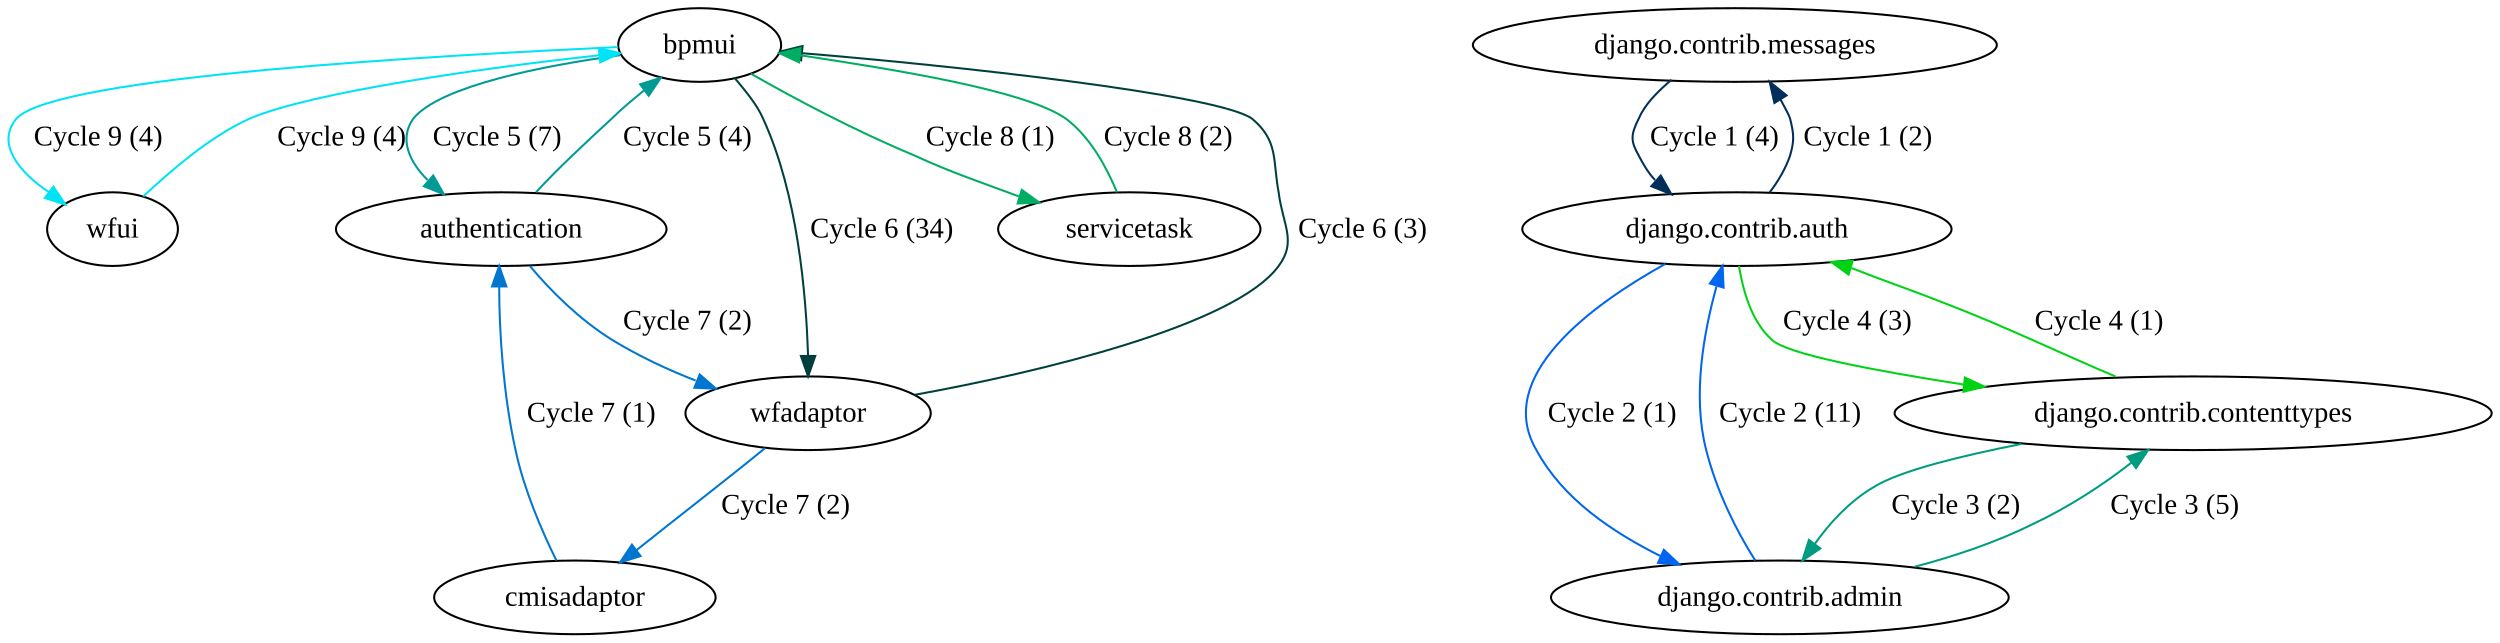
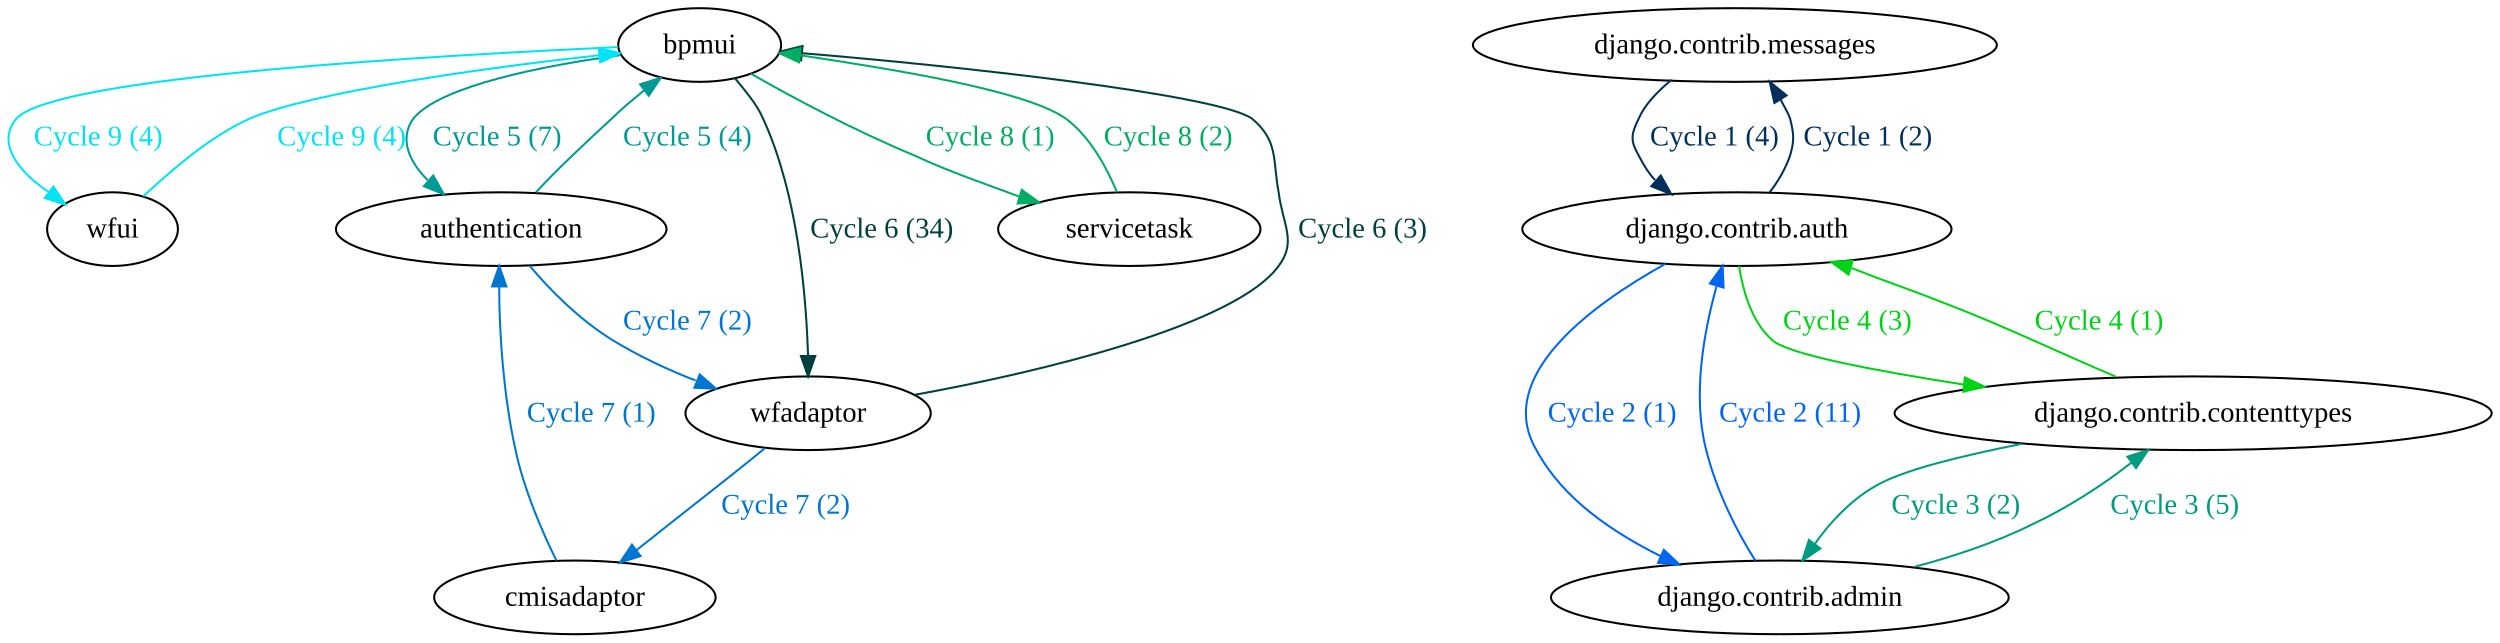
<svg xmlns="http://www.w3.org/2000/svg" width="1222pt" height="314pt" viewBox="0.00 0.00 1222.00 314.00">
  <g id="graph0" class="graph" transform="scale(1 1) rotate(0) translate(4 310)">
    <polygon style="fill:white;stroke:white;" points="-4,4 -4,-310 1218,-310 1218,4 -4,4" />
    <g id="node1" class="node">
      <ellipse style="fill:none;stroke:black;" cx="338" cy="-288" rx="39.806" ry="18" />
      <text text-anchor="middle" x="338" y="-283.9" style="font-family:Times New Roman;font-size:14.00;">bpmui</text>
    </g>
    <g id="node2" class="node">
      <ellipse style="fill:none;stroke:black;" cx="51" cy="-198" rx="31.965" ry="18" />
      <text text-anchor="middle" x="51" y="-193.9" style="font-family:Times New Roman;font-size:14.00;">wfui</text>
    </g>
    <g id="edge8" class="edge">
      <path style="fill:none;stroke:#00e3f7;" d="M298,-287C214,-283 23,-273 4,-252 -6,-240 5,-226 20,-216" />
      <polygon style="fill:#00e3f7;stroke:#00e3f7;" points="22.1,-218.8 28,-210 17.9,-213.2 22.1,-218.8" />
-       <text text-anchor="middle" x="44" y="-238.9" style="font-family:Times New Roman;font-size:14.00;">Cycle 9 (4)</text>
+       <text text-anchor="middle" x="44" y="-238.9" style="font-family:Times New Roman;font-size:14.00;fill:#00e3f7;">Cycle 9 (4)</text>
    </g>
    <g id="node3" class="node">
      <ellipse style="fill:none;stroke:black;" cx="241" cy="-198" rx="80.802" ry="18" />
      <text text-anchor="middle" x="241" y="-193.9" style="font-family:Times New Roman;font-size:14.00;">authentication</text>
    </g>
    <g id="edge2" class="edge">
      <path style="fill:none;stroke:#009a96;" d="M299,-283C262,-278 211,-268 198,-252 191,-242 196,-231 205,-222" />
      <polygon style="fill:#009a96;stroke:#009a96;" points="207.779,-224.219 213,-215 203.169,-218.951 207.779,-224.219" />
-       <text text-anchor="middle" x="239" y="-238.9" style="font-family:Times New Roman;font-size:14.00;">Cycle 5 (7)</text>
+       <text text-anchor="middle" x="239" y="-238.9" style="font-family:Times New Roman;font-size:14.00;fill:#009a96;">Cycle 5 (7)</text>
    </g>
    <g id="node4" class="node">
      <ellipse style="fill:none;stroke:black;" cx="391" cy="-108" rx="59.955" ry="18" />
      <text text-anchor="middle" x="391" y="-103.9" style="font-family:Times New Roman;font-size:14.00;">wfadaptor</text>
    </g>
    <g id="edge4" class="edge">
      <path style="fill:none;stroke:#00403c;" d="M355,-272C360,-266 366,-259 369,-252 386,-215 390,-166 391,-136" />
      <polygon style="fill:#00403c;stroke:#00403c;" points="394.5,-136 391,-126 387.5,-136 394.5,-136" />
-       <text text-anchor="middle" x="427" y="-193.9" style="font-family:Times New Roman;font-size:14.00;">Cycle 6 (34)</text>
+       <text text-anchor="middle" x="427" y="-193.9" style="font-family:Times New Roman;font-size:14.00;fill:#00403c;">Cycle 6 (34)</text>
    </g>
    <g id="node9" class="node">
      <ellipse style="fill:none;stroke:black;" cx="548" cy="-198" rx="64.123" ry="18" />
      <text text-anchor="middle" x="548" y="-193.9" style="font-family:Times New Roman;font-size:14.00;">servicetask</text>
    </g>
    <g id="edge6" class="edge">
      <path style="fill:none;stroke:#00ad63;" d="M363,-274C384,-262 414,-246 443,-234 460,-226 478,-220 494,-214" />
      <polygon style="fill:#00ad63;stroke:#00ad63;" points="495.427,-217.226 504,-211 493.416,-210.521 495.427,-217.226" />
-       <text text-anchor="middle" x="480" y="-238.9" style="font-family:Times New Roman;font-size:14.00;">Cycle 8 (1)</text>
+       <text text-anchor="middle" x="480" y="-238.9" style="font-family:Times New Roman;font-size:14.00;fill:#00ad63;">Cycle 8 (1)</text>
    </g>
    <g id="edge10" class="edge">
      <path style="fill:none;stroke:#00e3f7;" d="M66,-214C79,-226 98,-243 118,-252 148,-265 234,-277 289,-283" />
      <polygon style="fill:#00e3f7;stroke:#00e3f7;" points="288.701,-286.488 299,-284 289.398,-279.522 288.701,-286.488" />
-       <text text-anchor="middle" x="163" y="-238.9" style="font-family:Times New Roman;font-size:14.00;">Cycle 9 (4)</text>
+       <text text-anchor="middle" x="163" y="-238.9" style="font-family:Times New Roman;font-size:14.00;fill:#00e3f7;">Cycle 9 (4)</text>
    </g>
    <g id="edge12" class="edge">
      <path style="fill:none;stroke:#009a96;" d="M258,-216C268,-227 282,-240 295,-252 300,-257 305,-261 311,-266" />
      <polygon style="fill:#009a96;stroke:#009a96;" points="308.9,-268.8 319,-272 313.1,-263.2 308.9,-268.8" />
-       <text text-anchor="middle" x="332" y="-238.9" style="font-family:Times New Roman;font-size:14.00;">Cycle 5 (4)</text>
+       <text text-anchor="middle" x="332" y="-238.9" style="font-family:Times New Roman;font-size:14.00;fill:#009a96;">Cycle 5 (4)</text>
    </g>
    <g id="edge14" class="edge">
      <path style="fill:none;stroke:#0076d0;" d="M255,-180C265,-168 279,-154 295,-144 308,-136 323,-129 336,-124" />
      <polygon style="fill:#0076d0;stroke:#0076d0;" points="338.015,-126.964 346,-120 335.415,-120.464 338.015,-126.964" />
-       <text text-anchor="middle" x="332" y="-148.9" style="font-family:Times New Roman;font-size:14.00;">Cycle 7 (2)</text>
+       <text text-anchor="middle" x="332" y="-148.9" style="font-family:Times New Roman;font-size:14.00;fill:#0076d0;">Cycle 7 (2)</text>
    </g>
    <g id="edge16" class="edge">
      <path style="fill:none;stroke:#00403c;" d="M443,-117C504,-128 600,-151 621,-180 630,-192 623,-200 621,-216 618,-232 621,-241 608,-252 591,-264 461,-278 388,-284" />
      <polygon style="fill:#00403c;stroke:#00403c;" points="387.602,-280.522 378,-285 388.299,-287.488 387.602,-280.522" />
-       <text text-anchor="middle" x="662" y="-193.9" style="font-family:Times New Roman;font-size:14.00;">Cycle 6 (3)</text>
+       <text text-anchor="middle" x="662" y="-193.9" style="font-family:Times New Roman;font-size:14.00;fill:#00403c;">Cycle 6 (3)</text>
    </g>
    <g id="node7" class="node">
      <ellipse style="fill:none;stroke:black;" cx="277" cy="-18" rx="68.793" ry="18" />
      <text text-anchor="middle" x="277" y="-13.9" style="font-family:Times New Roman;font-size:14.00;">cmisadaptor</text>
    </g>
    <g id="edge18" class="edge">
      <path style="fill:none;stroke:#0076d0;" d="M370,-91C353,-77 327,-57 307,-41" />
      <polygon style="fill:#0076d0;stroke:#0076d0;" points="309.1,-38.2 299,-35 304.9,-43.8 309.1,-38.2" />
-       <text text-anchor="middle" x="380" y="-58.9" style="font-family:Times New Roman;font-size:14.00;">Cycle 7 (2)</text>
+       <text text-anchor="middle" x="380" y="-58.9" style="font-family:Times New Roman;font-size:14.00;fill:#0076d0;">Cycle 7 (2)</text>
    </g>
    <g id="node5" class="node">
      <ellipse style="fill:none;stroke:black;" cx="844" cy="-288" rx="128.053" ry="18" />
      <text text-anchor="middle" x="844" y="-283.9" style="font-family:Times New Roman;font-size:14.00;">django.contrib.messages</text>
    </g>
    <g id="node10" class="node">
      <ellipse style="fill:none;stroke:black;" cx="845" cy="-198" rx="104.927" ry="18" />
      <text text-anchor="middle" x="845" y="-193.9" style="font-family:Times New Roman;font-size:14.00;">django.contrib.auth</text>
    </g>
    <g id="edge20" class="edge">
      <path style="fill:none;stroke:#002f5b;" d="M813,-271C806,-265 800,-259 797,-252 793,-244 793,-241 797,-234 799,-230 802,-225 805,-222" />
      <polygon style="fill:#002f5b;stroke:#002f5b;" points="807.779,-224.219 813,-215 803.169,-218.951 807.779,-224.219" />
-       <text text-anchor="middle" x="834" y="-238.9" style="font-family:Times New Roman;font-size:14.00;">Cycle 1 (4)</text>
+       <text text-anchor="middle" x="834" y="-238.9" style="font-family:Times New Roman;font-size:14.00;fill:#002f5b;">Cycle 1 (4)</text>
    </g>
    <g id="node6" class="node">
      <ellipse style="fill:none;stroke:black;" cx="866" cy="-18" rx="111.876" ry="18" />
      <text text-anchor="middle" x="866" y="-13.9" style="font-family:Times New Roman;font-size:14.00;">django.contrib.admin</text>
    </g>
    <g id="node8" class="node">
      <ellipse style="fill:none;stroke:black;" cx="1068" cy="-108" rx="145.925" ry="18" />
      <text text-anchor="middle" x="1068" y="-103.9" style="font-family:Times New Roman;font-size:14.00;">django.contrib.contenttypes</text>
    </g>
    <g id="edge24" class="edge">
      <path style="fill:none;stroke:#009c82;" d="M932,-33C951,-38 972,-45 990,-54 1007,-62 1024,-73 1038,-84" />
      <polygon style="fill:#009c82;stroke:#009c82;" points="1035.9,-86.8 1046,-90 1040.1,-81.2 1035.9,-86.8" />
-       <text text-anchor="middle" x="1059" y="-58.9" style="font-family:Times New Roman;font-size:14.00;">Cycle 3 (5)</text>
+       <text text-anchor="middle" x="1059" y="-58.9" style="font-family:Times New Roman;font-size:14.00;fill:#009c82;">Cycle 3 (5)</text>
    </g>
    <g id="edge22" class="edge">
      <path style="fill:none;stroke:#0065ef;" d="M854,-36C845,-50 835,-70 830,-90 823,-117 829,-148 835,-170" />
      <polygon style="fill:#0065ef;stroke:#0065ef;" points="831.774,-171.427 838,-180 838.479,-169.416 831.774,-171.427" />
-       <text text-anchor="middle" x="871" y="-103.9" style="font-family:Times New Roman;font-size:14.00;">Cycle 2 (11)</text>
+       <text text-anchor="middle" x="871" y="-103.9" style="font-family:Times New Roman;font-size:14.00;fill:#0065ef;">Cycle 2 (11)</text>
    </g>
    <g id="edge26" class="edge">
      <path style="fill:none;stroke:#0076d0;" d="M268,-36C261,-50 252,-71 248,-90 242,-117 240,-148 240,-170" />
      <polygon style="fill:#0076d0;stroke:#0076d0;" points="236.5,-170 240,-180 243.5,-170 236.5,-170" />
-       <text text-anchor="middle" x="285" y="-103.9" style="font-family:Times New Roman;font-size:14.00;">Cycle 7 (1)</text>
+       <text text-anchor="middle" x="285" y="-103.9" style="font-family:Times New Roman;font-size:14.00;fill:#0076d0;">Cycle 7 (1)</text>
    </g>
    <g id="edge28" class="edge">
      <path style="fill:none;stroke:#009c82;" d="M984,-93C954,-87 925,-80 912,-72 900,-65 890,-54 883,-44" />
      <polygon style="fill:#009c82;stroke:#009c82;" points="885.8,-41.9 877,-36 880.2,-46.1 885.8,-41.9" />
-       <text text-anchor="middle" x="952" y="-58.9" style="font-family:Times New Roman;font-size:14.00;">Cycle 3 (2)</text>
+       <text text-anchor="middle" x="952" y="-58.9" style="font-family:Times New Roman;font-size:14.00;fill:#009c82;">Cycle 3 (2)</text>
    </g>
    <g id="edge30" class="edge">
      <path style="fill:none;stroke:#00d316;" d="M1030,-126C1006,-136 975,-151 946,-162 931,-168 916,-173 901,-179" />
      <polygon style="fill:#00d316;stroke:#00d316;" points="899.573,-175.774 891,-182 901.584,-182.479 899.573,-175.774" />
-       <text text-anchor="middle" x="1022" y="-148.9" style="font-family:Times New Roman;font-size:14.00;">Cycle 4 (1)</text>
+       <text text-anchor="middle" x="1022" y="-148.9" style="font-family:Times New Roman;font-size:14.00;fill:#00d316;">Cycle 4 (1)</text>
    </g>
    <g id="edge32" class="edge">
      <path style="fill:none;stroke:#00ad63;" d="M542,-216C537,-228 529,-243 517,-252 497,-266 433,-276 387,-283" />
      <polygon style="fill:#00ad63;stroke:#00ad63;" points="386.602,-279.522 377,-284 387.299,-286.488 386.602,-279.522" />
-       <text text-anchor="middle" x="567" y="-238.9" style="font-family:Times New Roman;font-size:14.00;">Cycle 8 (2)</text>
+       <text text-anchor="middle" x="567" y="-238.9" style="font-family:Times New Roman;font-size:14.00;fill:#00ad63;">Cycle 8 (2)</text>
    </g>
    <g id="edge34" class="edge">
      <path style="fill:none;stroke:#002f5b;" d="M861,-216C865,-221 869,-228 871,-234 873,-241 873,-244 871,-252 870,-255 868,-258 866,-262" />
      <polygon style="fill:#002f5b;stroke:#002f5b;" points="863.332,-259.665 861,-270 869.268,-263.375 863.332,-259.665" />
-       <text text-anchor="middle" x="909" y="-238.9" style="font-family:Times New Roman;font-size:14.00;">Cycle 1 (2)</text>
+       <text text-anchor="middle" x="909" y="-238.9" style="font-family:Times New Roman;font-size:14.00;fill:#002f5b;">Cycle 1 (2)</text>
    </g>
    <g id="edge36" class="edge">
      <path style="fill:none;stroke:#0065ef;" d="M810,-181C774,-161 726,-126 747,-90 760,-66 784,-50 808,-38" />
      <polygon style="fill:#0065ef;stroke:#0065ef;" points="809.283,-41.26 817,-34 806.44,-34.863 809.283,-41.26" />
-       <text text-anchor="middle" x="784" y="-103.9" style="font-family:Times New Roman;font-size:14.00;">Cycle 2 (1)</text>
+       <text text-anchor="middle" x="784" y="-103.9" style="font-family:Times New Roman;font-size:14.00;fill:#0065ef;">Cycle 2 (1)</text>
    </g>
    <g id="edge38" class="edge">
      <path style="fill:none;stroke:#00d316;" d="M846,-180C848,-168 852,-153 862,-144 869,-137 911,-129 956,-122" />
      <polygon style="fill:#00d316;stroke:#00d316;" points="956.398,-125.478 966,-121 955.701,-118.512 956.398,-125.478" />
-       <text text-anchor="middle" x="899" y="-148.9" style="font-family:Times New Roman;font-size:14.00;">Cycle 4 (3)</text>
+       <text text-anchor="middle" x="899" y="-148.9" style="font-family:Times New Roman;font-size:14.00;fill:#00d316;">Cycle 4 (3)</text>
    </g>
  </g>
</svg>
